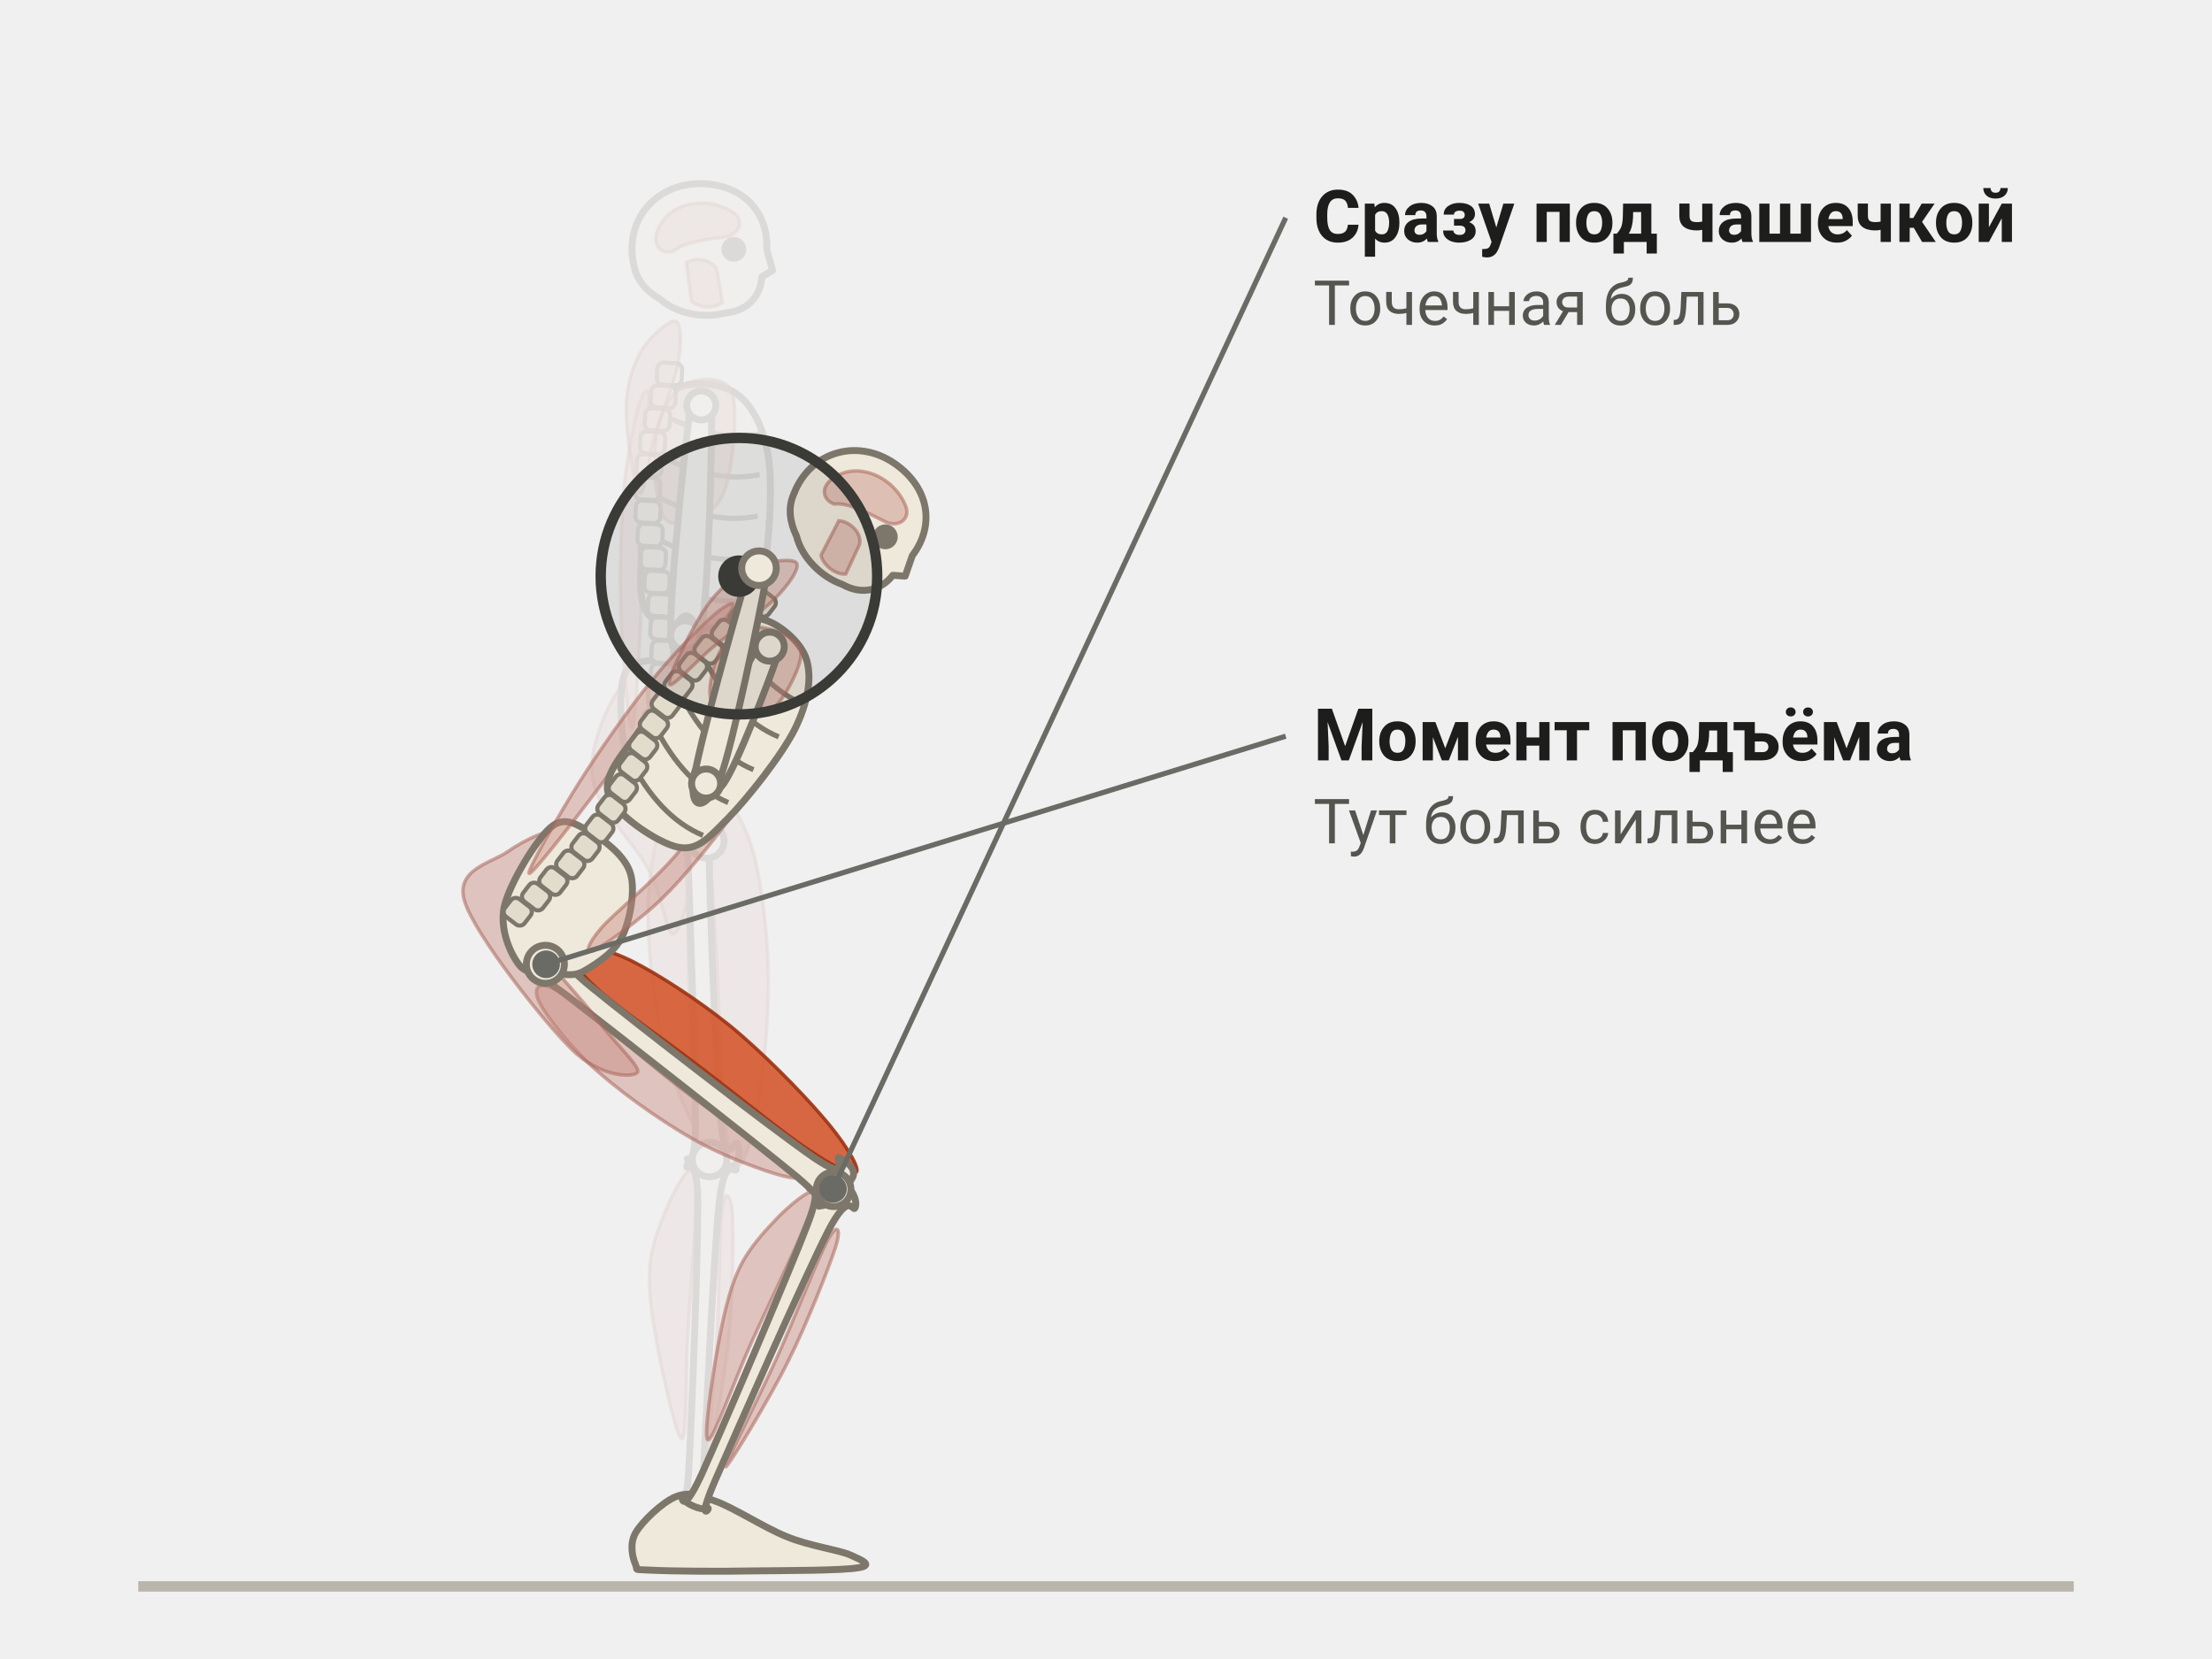
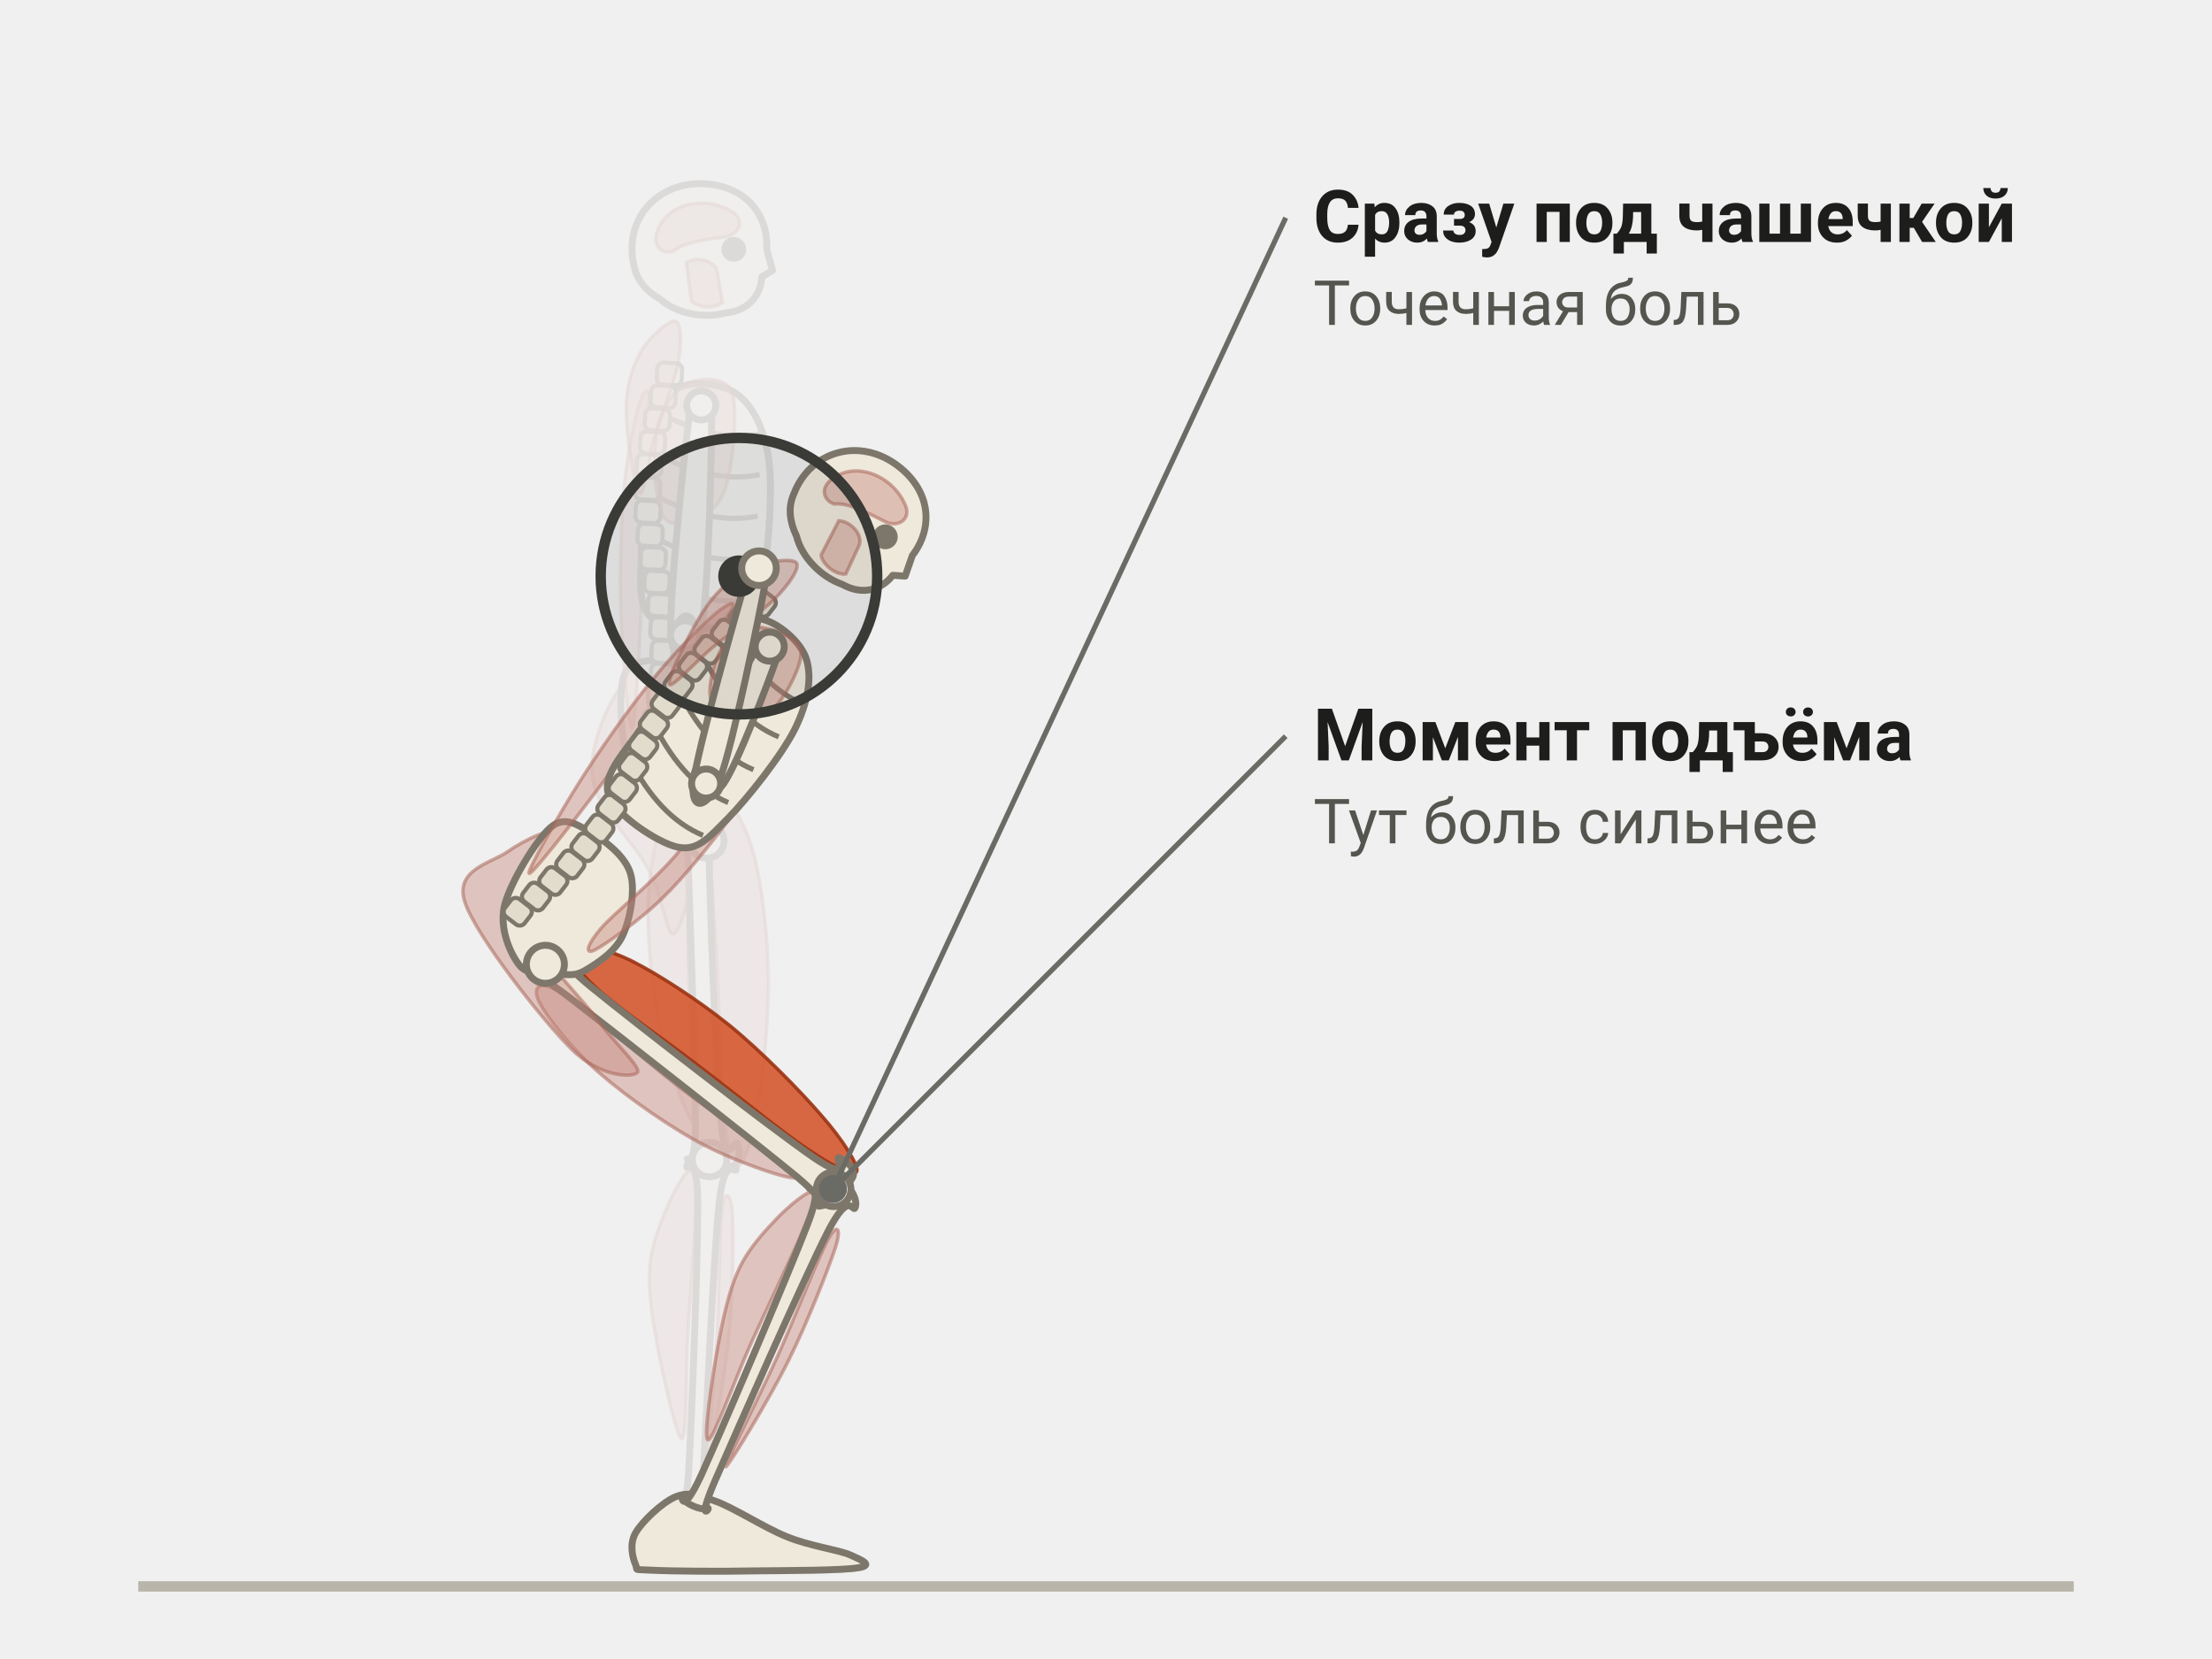
<svg xmlns="http://www.w3.org/2000/svg" viewBox="0 0 640 480" role="img" aria-label="Боль точечная под надколенником и усиливается, когда встаёшь из приседа.">
  <style>
.bone{fill:#efe9dc;stroke:#7d776b;stroke-width:2;stroke-linejoin:round}
.joint{fill:#efe9dc;stroke:#7d776b;stroke-width:2}
.vert{fill:#e2dccd;stroke:#7d776b;stroke-width:1.2}
.m{fill:#c7867a;fill-opacity:.42;stroke:#a9665a;stroke-opacity:.55;stroke-width:1}
.on{fill:#d2491d;fill-opacity:.82;stroke:#9c3412;stroke-opacity:.9}
.plate{fill:#3a3a37;fill-opacity:.1;stroke:#3a3a37;stroke-width:3}
.bar{fill:#3a3a37}
.ghost{opacity:.18}
.ground{stroke:#b9b5aa;stroke-width:3}
.guide{stroke:#3d7fb8;stroke-width:2.5;stroke-dasharray:8 7;fill:none}
.arrow{stroke:#d2491d;stroke-width:5;fill:none;stroke-linecap:round;marker-end:url(#ah)}
.ahead{fill:#d2491d}
.lead{stroke:#6b6b66;stroke-width:1.5;fill:none}
.t{font:600 21px system-ui,-apple-system,"Segoe UI",Roboto,sans-serif;fill:#1d1d1b}
.s{font:400 18px system-ui,-apple-system,"Segoe UI",Roboto,sans-serif;fill:#55554f}
.ok{fill:#2e8b57}.bad{fill:#c0392b}
.balloon{fill:#3d7fb8;fill-opacity:.25;stroke:#3d7fb8;stroke-width:2}
@media (prefers-color-scheme:dark){
.bone,.joint{fill:#d9d3c4;stroke:#3b3934}.vert{fill:#c9c2b2;stroke:#3b3934}
.plate{fill:#ecebe6;fill-opacity:.12;stroke:#bdbbb3}.bar{fill:#bdbbb3}
.t{fill:#ecebe6}.s{fill:#a9a8a1}.lead{stroke:#9a9993}.ground{stroke:#55534d}
.arrow{stroke:#f0703f}.ahead{fill:#f0703f}.on{fill:#f0703f}
}
</style>
  <defs>
    <marker id="ah" viewBox="0 0 10 10" refX="6" refY="5" markerWidth="4" markerHeight="4" orient="auto">
      <path class="ahead" d="M0 0L10 5L0 10z" />
    </marker>
  </defs>
  <style>
.small{font-size:15px}
.barfill{fill:#d2491d}.track{stroke:#d9d5ca;stroke-width:3}
.card{fill:#f3f1ea;stroke:#e2ded2}.dot{fill:#d2491d}
.okc{fill:#2e8b57}.badc{fill:#c0392b}.mark{stroke:#fff;stroke-width:3.5;fill:none;stroke-linecap:round}
.num{fill:#d2491d}.numt{font:700 18px system-ui,-apple-system,"Segoe UI",Roboto,sans-serif;fill:#fff}
@media (prefers-color-scheme:dark){.barfill,.dot,.num{fill:#f0703f}.track{stroke:#3a3934}.card{fill:#26262a;stroke:#34343a}}
</style>
  <line class="ground" x1="40" y1="459" x2="600" y2="459" />
  <g class="ghost">
    <path class="bone" d="M183.9 452.7C183.1 450.9 182.0 446.8 183.9 443.5C185.8 440.2 191.6 434.7 195.4 433.1C199.2 431.6 201.5 432.4 206.9 434.3C212.3 436.2 221.1 442.0 227.6 444.6C234.1 447.3 242.6 448.4 246.0 449.9C249.4 451.4 252.9 452.9 248.3 453.6C243.7 454.4 228.4 454.4 218.4 454.5C208.4 454.7 194.2 454.6 188.5 454.3C182.8 454.0 184.7 454.5 183.9 452.7Z" />
    <path class="m" d="M197.4 416.2C196.0 417.0 192.0 398.7 190.4 390.5C188.9 382.3 187.5 374.0 188.0 367.1C188.4 360.2 191.1 353.9 193.1 349.1C195.1 344.3 198.7 338.1 200.1 338.3C201.5 338.5 201.5 342.6 201.3 350.5C201.1 358.5 199.6 374.9 199.0 385.9C198.3 396.8 198.8 415.4 197.4 416.2Z" />
    <path class="m" d="M204.9 421.7C205.5 421.7 209.8 398.3 210.9 386.5C212.1 374.7 212.2 357.2 211.9 351.1C211.5 345.0 209.6 344.0 208.9 349.9C208.2 355.8 208.1 374.4 207.5 386.3C206.8 398.3 204.4 421.6 204.9 421.7Z" />
    <path class="bone" d="M204.2 434.8C205.4 433.5 202.9 441.1 203.5 426.7C204.2 412.2 206.5 362.6 208.1 347.8C209.7 333.1 213.3 340.5 213.0 338.0C212.7 335.4 209.0 332.7 206.6 332.6C204.2 332.4 199.5 334.7 198.8 337.2C198.0 339.7 201.8 332.7 201.9 347.5C202.0 362.4 200.1 411.9 199.2 426.4C198.2 440.9 195.6 433.0 196.4 434.4C197.3 435.8 203.1 436.1 204.2 434.8Z" />
    <path class="m" d="M201.7 325.1C200.3 327.8 193.5 309.5 191.1 299.0C188.8 288.5 187.4 272.6 187.5 262.1C187.7 251.5 190.4 239.4 192.1 235.4C193.9 231.5 197.0 230.5 198.2 238.4C199.4 246.3 198.7 268.4 199.3 282.8C199.9 297.3 203.1 322.4 201.7 325.1Z" />
    <path class="m" d="M213.6 337.4C215.3 336.8 218.0 328.4 219.5 319.2C220.9 309.9 222.5 293.8 222.3 282.0C222.1 270.2 220.4 256.7 218.4 248.3C216.3 239.9 212.0 232.1 210.0 231.6C207.9 231.2 206.2 237.1 205.8 245.5C205.4 254.0 207.0 269.7 207.6 282.5C208.2 295.4 208.4 313.6 209.5 322.7C210.5 331.8 212.0 338.0 213.6 337.4Z" />
    <path class="bone" d="M211.8 337.4C214.2 336.6 214.0 333.1 213.4 331.0C212.9 328.9 210.0 339.3 208.6 324.8C207.2 310.4 205.3 259.8 205.1 244.5C204.9 229.2 207.6 235.6 207.2 232.8C206.9 230.0 204.5 227.9 202.9 227.6C201.3 227.3 198.2 228.5 197.5 231.0C196.8 233.5 198.2 226.9 198.8 242.6C199.5 258.3 201.2 309.6 201.2 325.1C201.3 340.6 197.6 333.7 199.3 335.7C201.1 337.8 209.5 338.2 211.8 337.4Z" />
    <circle class="joint" cx="205.3" cy="335.5" r="5" />
    <path class="m" d="M183.5 196.5C181.3 194.4 176.0 203.9 174.1 209.2C172.2 214.5 170.0 221.2 172.2 228.3C174.5 235.3 183.9 244.5 187.6 251.5C191.4 258.5 192.8 270.3 194.7 270.3C196.6 270.2 200.3 259.1 199.1 251.1C198.0 243.0 190.3 231.0 187.7 221.9C185.1 212.8 185.8 198.6 183.5 196.5Z" />
    <path class="bone" d="M195.6 234.3C191.6 233.1 184.9 229.1 182.4 222.8C179.8 216.5 178.9 201.7 180.3 196.4C181.8 191.0 186.5 191.3 191.0 190.9C195.4 190.6 202.9 190.9 206.9 194.2C211.0 197.4 214.4 205.1 215.3 210.2C216.2 215.2 213.8 221.1 212.3 224.4C210.7 227.7 209.0 228.4 206.2 230.0C203.4 231.7 199.6 235.5 195.6 234.3Z" />
    <circle class="joint" cx="201.6" cy="229.8" r="5.5" />
    <path class="m" d="M211.0 218.3C212.6 215.4 216.9 203.7 218.6 194.8C220.4 185.9 221.2 173.3 221.6 165.0C221.9 156.6 221.7 147.6 220.8 144.6C219.9 141.5 217.1 140.4 216.1 146.7C215.1 153.1 215.9 171.7 214.7 182.6C213.5 193.5 209.6 206.3 209.0 212.2C208.4 218.2 209.3 221.2 211.0 218.3Z" />
    <path class="m" d="M182.8 210.9C181.9 210.8 180.2 191.8 179.8 180.8C179.3 169.8 179.5 155.2 180.3 144.8C181.0 134.5 183.1 123.6 184.4 118.7C185.7 113.8 187.6 110.9 187.8 115.3C188.0 119.7 186.2 134.2 185.8 145.1C185.4 156.1 185.8 170.1 185.3 181.0C184.8 192.0 183.7 210.9 182.8 210.9Z" />
    <path class="bone rib" d="M188.6 178.8C183.9 175.0 185.7 165.9 185.6 157.1C185.5 148.3 186.4 133.6 188.2 126.1C189.9 118.6 192.0 114.1 196.3 112.2C200.5 110.2 209.3 110.8 213.6 114.3C218.0 117.7 221.1 124.2 222.4 132.7C223.6 141.1 222.5 157.0 221.1 165.0C219.7 172.9 219.3 177.8 213.9 180.1C208.5 182.5 193.3 182.7 188.6 178.8Z" />
    <path class="lead" style="stroke:#7d776b" d="M187.4 166.8Q204.4 176.1 217.9 173.2" />
    <path class="lead" style="stroke:#7d776b" d="M188.0 154.8Q205.0 164.1 218.6 161.2" />
    <path class="lead" style="stroke:#7d776b" d="M188.7 142.9Q205.7 152.2 219.2 149.3" />
    <path class="lead" style="stroke:#7d776b" d="M189.3 131.0Q206.3 140.2 219.8 137.3" />
    <path class="lead" style="stroke:#7d776b" d="M189.9 119.0Q206.9 128.3 220.4 125.4" />
    <rect class="vert" x="182.8" y="218.6" width="7.2" height="6.4" rx="1.8" transform="rotate(3.0 186.4 221.8)" />
    <rect class="vert" x="184.6" y="212.0" width="7.2" height="6.4" rx="1.8" transform="rotate(3.0 188.2 215.2)" />
    <rect class="vert" x="186.2" y="205.4" width="7.2" height="6.4" rx="1.8" transform="rotate(3.0 189.8 208.6)" />
    <rect class="vert" x="187.5" y="198.7" width="7.2" height="6.4" rx="1.8" transform="rotate(3.0 191.1 201.9)" />
    <rect class="vert" x="188.3" y="192.1" width="7.2" height="6.4" rx="1.8" transform="rotate(3.0 191.9 195.3)" />
    <rect class="vert" x="188.5" y="185.4" width="7.2" height="6.4" rx="1.8" transform="rotate(3.0 192.1 188.6)" />
    <rect class="vert" x="188.2" y="178.7" width="7.2" height="6.4" rx="1.8" transform="rotate(3.0 191.8 181.9)" />
    <rect class="vert" x="187.5" y="171.9" width="7.2" height="6.4" rx="1.8" transform="rotate(3.0 191.1 175.1)" />
    <rect class="vert" x="186.5" y="165.2" width="7.2" height="6.4" rx="1.8" transform="rotate(3.0 190.1 168.4)" />
    <rect class="vert" x="185.4" y="158.4" width="7.2" height="6.4" rx="1.8" transform="rotate(3.0 189.0 161.6)" />
    <rect class="vert" x="184.5" y="151.6" width="7.2" height="6.4" rx="1.8" transform="rotate(3.0 188.1 154.8)" />
    <rect class="vert" x="183.9" y="144.9" width="7.2" height="6.4" rx="1.8" transform="rotate(3.0 187.5 148.1)" />
    <rect class="vert" x="183.8" y="138.2" width="7.2" height="6.4" rx="1.8" transform="rotate(3.0 187.4 141.4)" />
    <rect class="vert" x="184.2" y="131.5" width="7.2" height="6.4" rx="1.8" transform="rotate(3.0 187.8 134.7)" />
    <rect class="vert" x="185.2" y="124.9" width="7.2" height="6.4" rx="1.8" transform="rotate(3.0 188.8 128.1)" />
    <rect class="vert" x="186.6" y="118.2" width="7.2" height="6.4" rx="1.8" transform="rotate(3.0 190.2 121.4)" />
    <rect class="vert" x="188.3" y="111.6" width="7.2" height="6.4" rx="1.8" transform="rotate(3.0 191.9 114.8)" />
    <rect class="vert" x="190.1" y="105.0" width="7.2" height="6.4" rx="1.8" transform="rotate(3.0 193.7 108.2)" />
    <path class="m" d="M185.0 142.7C183.6 141.4 181.1 125.3 181.2 118.5C181.2 111.8 182.9 106.3 185.3 102.0C187.6 97.7 193.6 92.5 195.4 92.9C197.2 93.4 197.2 99.4 196.2 105.0C195.2 110.5 191.4 119.9 189.5 126.2C187.7 132.5 186.4 144.0 185.0 142.7Z" />
    <g class="head" transform="matrix(0.999 0.052 -0.052 0.999 201.7 74.1)">
      <path class="bone" d="M-18 4C-22 -9 -13 -21 1 -21C13 -21 20 -13 20 -3L22 3L19 5C19 10 16 15 9 16C3 18 -5 17 -10 13C-14 11 -17 8 -18 4Z" />
      <path class="m" d="M-12 -6C-10 -15 2 -18 10 -13C13 -11 12 -7 8 -6C3 -5 -4 -4 -7 -1C-10 0 -13 -2 -12 -6Z" />
      <path class="m" d="M-3 2C0 0 5 1 6 4L8 13C6 15 1 15 -1 13Z" />
      <circle cx="10.5" cy="-2.5" r="3.6" fill="#7d776b" />
    </g>
    <path class="m" d="M192.3 150.0C189.6 146.5 188.9 132.8 189.8 126.4C190.7 120.0 193.9 113.9 197.5 111.6C201.1 109.3 209.0 108.7 211.3 112.5C213.6 116.4 212.3 128.8 211.4 134.6C210.5 140.4 209.0 145.0 205.8 147.6C202.7 150.2 195.0 153.5 192.3 150.0Z" />
    <path class="bone" d="M194.1 183.5C194.7 193.6 201.1 191.3 203.1 180.8C205.0 170.4 205.9 131.7 205.9 120.8C205.9 110.0 204.1 116.0 203.0 116.0C201.9 115.9 200.9 109.1 199.4 120.4C198.0 131.7 193.5 173.5 194.1 183.5Z" />
    <path class="bone" d="M201.9 183.4C199.9 174.6 195.0 177.7 194.9 187.2C194.8 196.7 199.8 231.3 201.4 240.6C203.0 250.0 203.6 243.4 204.5 243.3C205.4 243.2 207.4 250.0 206.9 240.0C206.5 230.1 203.9 192.3 201.9 183.4Z" />
    <circle class="joint" cx="202.9" cy="117.3" r="4.2" />
    <circle class="joint" cx="198.2" cy="183.8" r="4.2" />
    <circle class="joint" cx="204.5" cy="243.3" r="5" />
  </g>
  <g>
    <path class="bone" d="M183.9 452.7C183.1 450.9 182.0 446.8 183.9 443.5C185.8 440.2 191.6 434.7 195.4 433.1C199.2 431.6 201.5 432.4 206.9 434.3C212.3 436.2 221.1 442.0 227.6 444.6C234.1 447.3 242.6 448.4 246.0 449.9C249.4 451.4 252.9 452.9 248.3 453.6C243.7 454.4 228.4 454.4 218.4 454.5C208.4 454.7 194.2 454.6 188.5 454.3C182.8 454.0 184.7 454.5 183.9 452.7Z" />
    <path class="m" d="M204.9 416.6C203.3 416.8 206.1 398.3 207.6 390.1C209.1 381.9 210.8 373.7 213.7 367.4C216.6 361.1 221.3 356.2 224.9 352.4C228.5 348.7 234.1 344.1 235.3 344.9C236.5 345.6 235.1 349.4 232.0 356.7C229.0 364.0 221.7 378.9 217.2 388.9C212.7 398.9 206.5 416.4 204.9 416.6Z" />
    <path class="m" d="M210.0 424.4C210.5 424.7 222.9 404.3 228.1 393.7C233.4 383.2 239.8 366.8 241.7 361.0C243.6 355.2 242.2 353.6 239.4 358.9C236.6 364.1 229.9 381.4 225.0 392.3C220.1 403.3 209.4 424.2 210.0 424.4Z" />
    <path class="bone" d="M204.6 436.4C206.2 435.7 201.1 441.9 206.8 428.6C212.6 415.3 232.6 369.9 239.4 356.6C246.1 343.4 246.8 351.6 247.5 349.2C248.2 346.7 245.6 342.8 243.4 341.8C241.3 340.9 236.1 341.3 234.5 343.4C232.8 345.4 239.0 340.2 233.7 354.1C228.4 368.0 208.9 413.6 202.9 426.8C196.8 440.0 197.2 431.6 197.5 433.3C197.8 434.9 203.0 437.2 204.6 436.4Z" />
    <path class="m" d="M230.8 340.2C232.0 342.9 213.6 336.4 204.1 331.5C194.5 326.6 181.5 317.5 173.5 310.5C165.4 303.6 157.9 293.8 156.0 289.9C154.1 286.0 155.4 283.0 162.2 287.1C169.0 291.3 185.5 306.0 196.9 314.8C208.4 323.7 229.7 337.4 230.8 340.2Z" />
    <path class="m on" d="M247.9 338.9C248.5 337.3 243.9 329.8 237.7 322.8C231.6 315.7 220.3 304.2 211.1 296.7C201.9 289.3 190.5 281.9 182.7 278.0C175.0 274.2 166.2 272.5 164.6 273.8C162.9 275.1 166.3 280.1 172.6 285.9C178.8 291.6 191.8 300.5 202.0 308.3C212.3 316.1 226.3 327.6 234.0 332.7C241.6 337.8 247.3 340.6 247.9 338.9Z" />
    <path class="bone" d="M246.8 340.4C247.7 338.1 244.9 336.0 242.9 335.0C241.0 334.1 247.0 342.9 235.1 334.7C223.2 326.5 183.2 295.5 171.3 285.8C159.4 276.1 166.1 278.1 163.7 276.6C161.3 275.1 158.2 275.6 157.0 276.6C155.7 277.7 154.6 280.8 156.1 282.9C157.5 285.0 153.4 279.8 165.8 289.4C178.2 299.0 218.6 330.6 230.6 340.5C242.5 350.5 234.8 348.9 237.5 348.9C240.2 348.8 245.9 342.7 246.8 340.4Z" />
    <circle class="joint" cx="241.2" cy="344.1" r="5" />
    <path class="m" d="M161.8 241.4C161.2 238.3 151.4 243.2 146.9 246.4C142.3 249.7 131.4 251.5 134.5 261.0C137.6 270.6 157.1 295.4 165.4 303.6C173.7 311.8 183.2 311.8 184.4 310.3C185.6 308.8 178.1 302.2 172.5 294.6C166.9 287.0 152.6 273.5 150.9 264.6C149.1 255.8 162.5 244.4 161.8 241.4Z" />
    <path class="bone" d="M150.3 279.3C147.7 276.0 144.5 269.0 145.9 262.3C147.4 255.7 155.1 243.0 159.3 239.4C163.5 235.8 167.3 238.8 171.1 241.0C175.0 243.2 180.9 247.7 182.4 252.7C183.9 257.6 182.3 266.0 180.2 270.6C178.1 275.3 172.8 278.7 169.6 280.6C166.5 282.5 164.7 282.0 161.4 281.8C158.2 281.6 152.9 282.5 150.3 279.3Z" />
    <circle class="joint" cx="157.8" cy="279.0" r="5.5" />
    <path class="m" d="M172.0 274.9C175.0 273.4 185.2 266.2 191.7 259.8C198.2 253.5 206.0 243.7 211.0 237.0C216.1 230.3 221.0 222.8 222.0 219.8C223.0 216.7 221.3 214.2 216.9 218.9C212.5 223.5 202.5 239.3 195.4 247.6C188.2 255.9 177.7 264.2 173.8 268.7C169.9 273.3 169.0 276.3 172.0 274.9Z" />
    <path class="m" d="M153.1 252.7C152.3 252.2 161.8 235.5 167.7 226.2C173.6 216.9 182.0 205.0 188.5 197.0C195.0 188.9 202.9 181.1 206.7 177.8C210.5 174.5 213.8 173.2 211.4 176.9C209.1 180.7 199.4 191.6 192.8 200.3C186.3 209.1 178.7 220.9 172.0 229.6C165.4 238.3 153.8 253.3 153.1 252.7Z" />
    <path class="bone rib" d="M176.0 229.7C174.3 223.8 181.0 217.4 185.9 210.1C190.8 202.8 199.9 191.2 205.6 186.0C211.3 180.9 215.6 178.3 220.2 179.1C224.8 179.9 231.7 185.5 233.3 190.7C235.0 196.0 233.8 203.2 230.0 210.9C226.2 218.5 216.3 231.0 210.7 236.7C205.0 242.4 201.9 246.3 196.1 245.1C190.3 243.9 177.7 235.5 176.0 229.7Z" />
    <path class="lead" style="stroke:#7d776b" d="M181.9 219.1Q190.6 236.4 203.4 241.7" />
    <path class="lead" style="stroke:#7d776b" d="M189.2 209.6Q197.9 226.9 210.7 232.2" />
    <path class="lead" style="stroke:#7d776b" d="M196.5 200.1Q205.2 217.4 218.0 222.7" />
    <path class="lead" style="stroke:#7d776b" d="M203.8 190.6Q212.5 207.9 225.3 213.2" />
    <path class="lead" style="stroke:#7d776b" d="M211.1 181.2Q219.8 198.5 232.6 203.8" />
    <rect class="vert" x="146.2" y="260.6" width="7.2" height="6.4" rx="1.8" transform="rotate(37.6 149.8 263.8)" />
    <rect class="vert" x="151.5" y="256.2" width="7.2" height="6.4" rx="1.8" transform="rotate(37.6 155.1 259.4)" />
    <rect class="vert" x="156.5" y="251.7" width="7.2" height="6.4" rx="1.8" transform="rotate(37.6 160.1 254.9)" />
    <rect class="vert" x="161.4" y="246.9" width="7.2" height="6.4" rx="1.8" transform="rotate(37.6 165.0 250.1)" />
    <rect class="vert" x="165.8" y="241.9" width="7.2" height="6.4" rx="1.8" transform="rotate(37.6 169.4 245.1)" />
    <rect class="vert" x="169.8" y="236.5" width="7.2" height="6.4" rx="1.8" transform="rotate(37.6 173.4 239.7)" />
    <rect class="vert" x="173.3" y="230.8" width="7.2" height="6.4" rx="1.8" transform="rotate(37.6 176.9 234.0)" />
    <rect class="vert" x="176.6" y="224.8" width="7.2" height="6.4" rx="1.8" transform="rotate(37.6 180.2 228.0)" />
    <rect class="vert" x="179.6" y="218.7" width="7.2" height="6.4" rx="1.8" transform="rotate(37.6 183.2 221.9)" />
    <rect class="vert" x="182.5" y="212.5" width="7.2" height="6.4" rx="1.8" transform="rotate(37.6 186.1 215.7)" />
    <rect class="vert" x="185.6" y="206.4" width="7.2" height="6.4" rx="1.8" transform="rotate(37.6 189.2 209.6)" />
    <rect class="vert" x="189.0" y="200.5" width="7.2" height="6.4" rx="1.8" transform="rotate(37.6 192.6 203.7)" />
    <rect class="vert" x="192.7" y="195.0" width="7.2" height="6.4" rx="1.8" transform="rotate(37.6 196.3 198.2)" />
    <rect class="vert" x="196.9" y="189.7" width="7.2" height="6.4" rx="1.8" transform="rotate(37.6 200.5 192.9)" />
    <rect class="vert" x="201.4" y="184.8" width="7.2" height="6.4" rx="1.8" transform="rotate(37.6 205.0 188.0)" />
    <rect class="vert" x="206.4" y="180.1" width="7.2" height="6.4" rx="1.8" transform="rotate(37.6 210.0 183.3)" />
    <rect class="vert" x="211.5" y="175.7" width="7.2" height="6.4" rx="1.8" transform="rotate(37.6 215.1 178.9)" />
    <rect class="vert" x="216.8" y="171.2" width="7.2" height="6.4" rx="1.8" transform="rotate(37.6 220.4 174.4)" />
    <path class="m" d="M193.6 197.9C193.1 196.0 200.3 181.4 204.2 175.8C208.0 170.3 212.5 166.7 216.9 164.5C221.3 162.4 229.2 161.4 230.4 162.8C231.6 164.3 228.2 169.2 224.2 173.2C220.3 177.2 211.8 182.7 206.7 186.9C201.6 191.0 194.0 199.7 193.6 197.9Z" />
    <g class="head" transform="matrix(0.792 0.610 -0.610 0.792 246.3 150.9)">
      <path class="bone" d="M-18 4C-22 -9 -13 -21 1 -21C13 -21 20 -13 20 -3L22 3L19 5C19 10 16 15 9 16C3 18 -5 17 -10 13C-14 11 -17 8 -18 4Z" />
      <path class="m" d="M-12 -6C-10 -15 2 -18 10 -13C13 -11 12 -7 8 -6C3 -5 -4 -4 -7 -1C-10 0 -13 -2 -12 -6Z" />
      <path class="m" d="M-3 2C0 0 5 1 6 4L8 13C6 15 1 15 -1 13Z" />
      <circle cx="10.5" cy="-2.5" r="3.6" fill="#7d776b" />
    </g>
    <path class="m" d="M206.0 203.4C204.3 200.2 206.5 191.5 208.7 187.8C210.9 184.2 215.2 181.6 219.0 181.5C222.8 181.5 230.2 184.1 231.5 187.4C232.8 190.6 229.0 197.8 226.9 201.1C224.8 204.4 222.5 206.7 219.0 207.1C215.5 207.5 207.7 206.6 206.0 203.4Z" />
    <path class="bone" d="M200.5 225.0C198.9 231.5 205.3 232.5 209.4 226.7C213.4 221.0 222.4 197.2 224.7 190.5C227.0 183.7 224.1 186.8 223.1 186.3C222.1 185.9 222.7 181.3 218.9 187.8C215.1 194.2 202.1 218.5 200.5 225.0Z" />
    <path class="bone" d="M200.7 225.9C199.4 235.5 205.1 234.1 208.6 224.5C212.1 214.9 219.7 178.2 221.5 168.2C223.3 158.1 220.5 164.6 219.6 164.4C218.7 164.2 219.3 156.6 216.1 166.8C213.0 177.1 202.0 216.3 200.7 225.9Z" />
    <circle class="joint" cx="222.7" cy="187.1" r="4.2" />
    <circle class="joint" cx="204.3" cy="226.7" r="4.2" />
    <circle class="plate" cx="213.8" cy="166.7" r="40" />
    <circle class="bar" cx="213.8" cy="166.7" r="6" />
    <circle class="joint" cx="219.6" cy="164.4" r="5" />
  </g>
  <path class="lead" d="M372 63L241 344" />
  <circle cx="241" cy="344" r="4" fill="#6b6b66" />
  <text class="t" x="380" y="70" text-anchor="start">Сразу под чашечкой</text>
  <text class="s" x="380" y="94" text-anchor="start">Точечная боль</text>
-   <path class="lead" d="M372 213L158 279" />
-   <circle cx="158" cy="279" r="4" fill="#6b6b66" />
+   <path class="lead" d="M372 213L241 344" />
+   <circle cx="241" cy="344" r="4" fill="#6b6b66" />
  <text class="t" x="380" y="220" text-anchor="start">Момент подъёма</text>
  <text class="s" x="380" y="244" text-anchor="start">Тут боль сильнее</text>
</svg>
